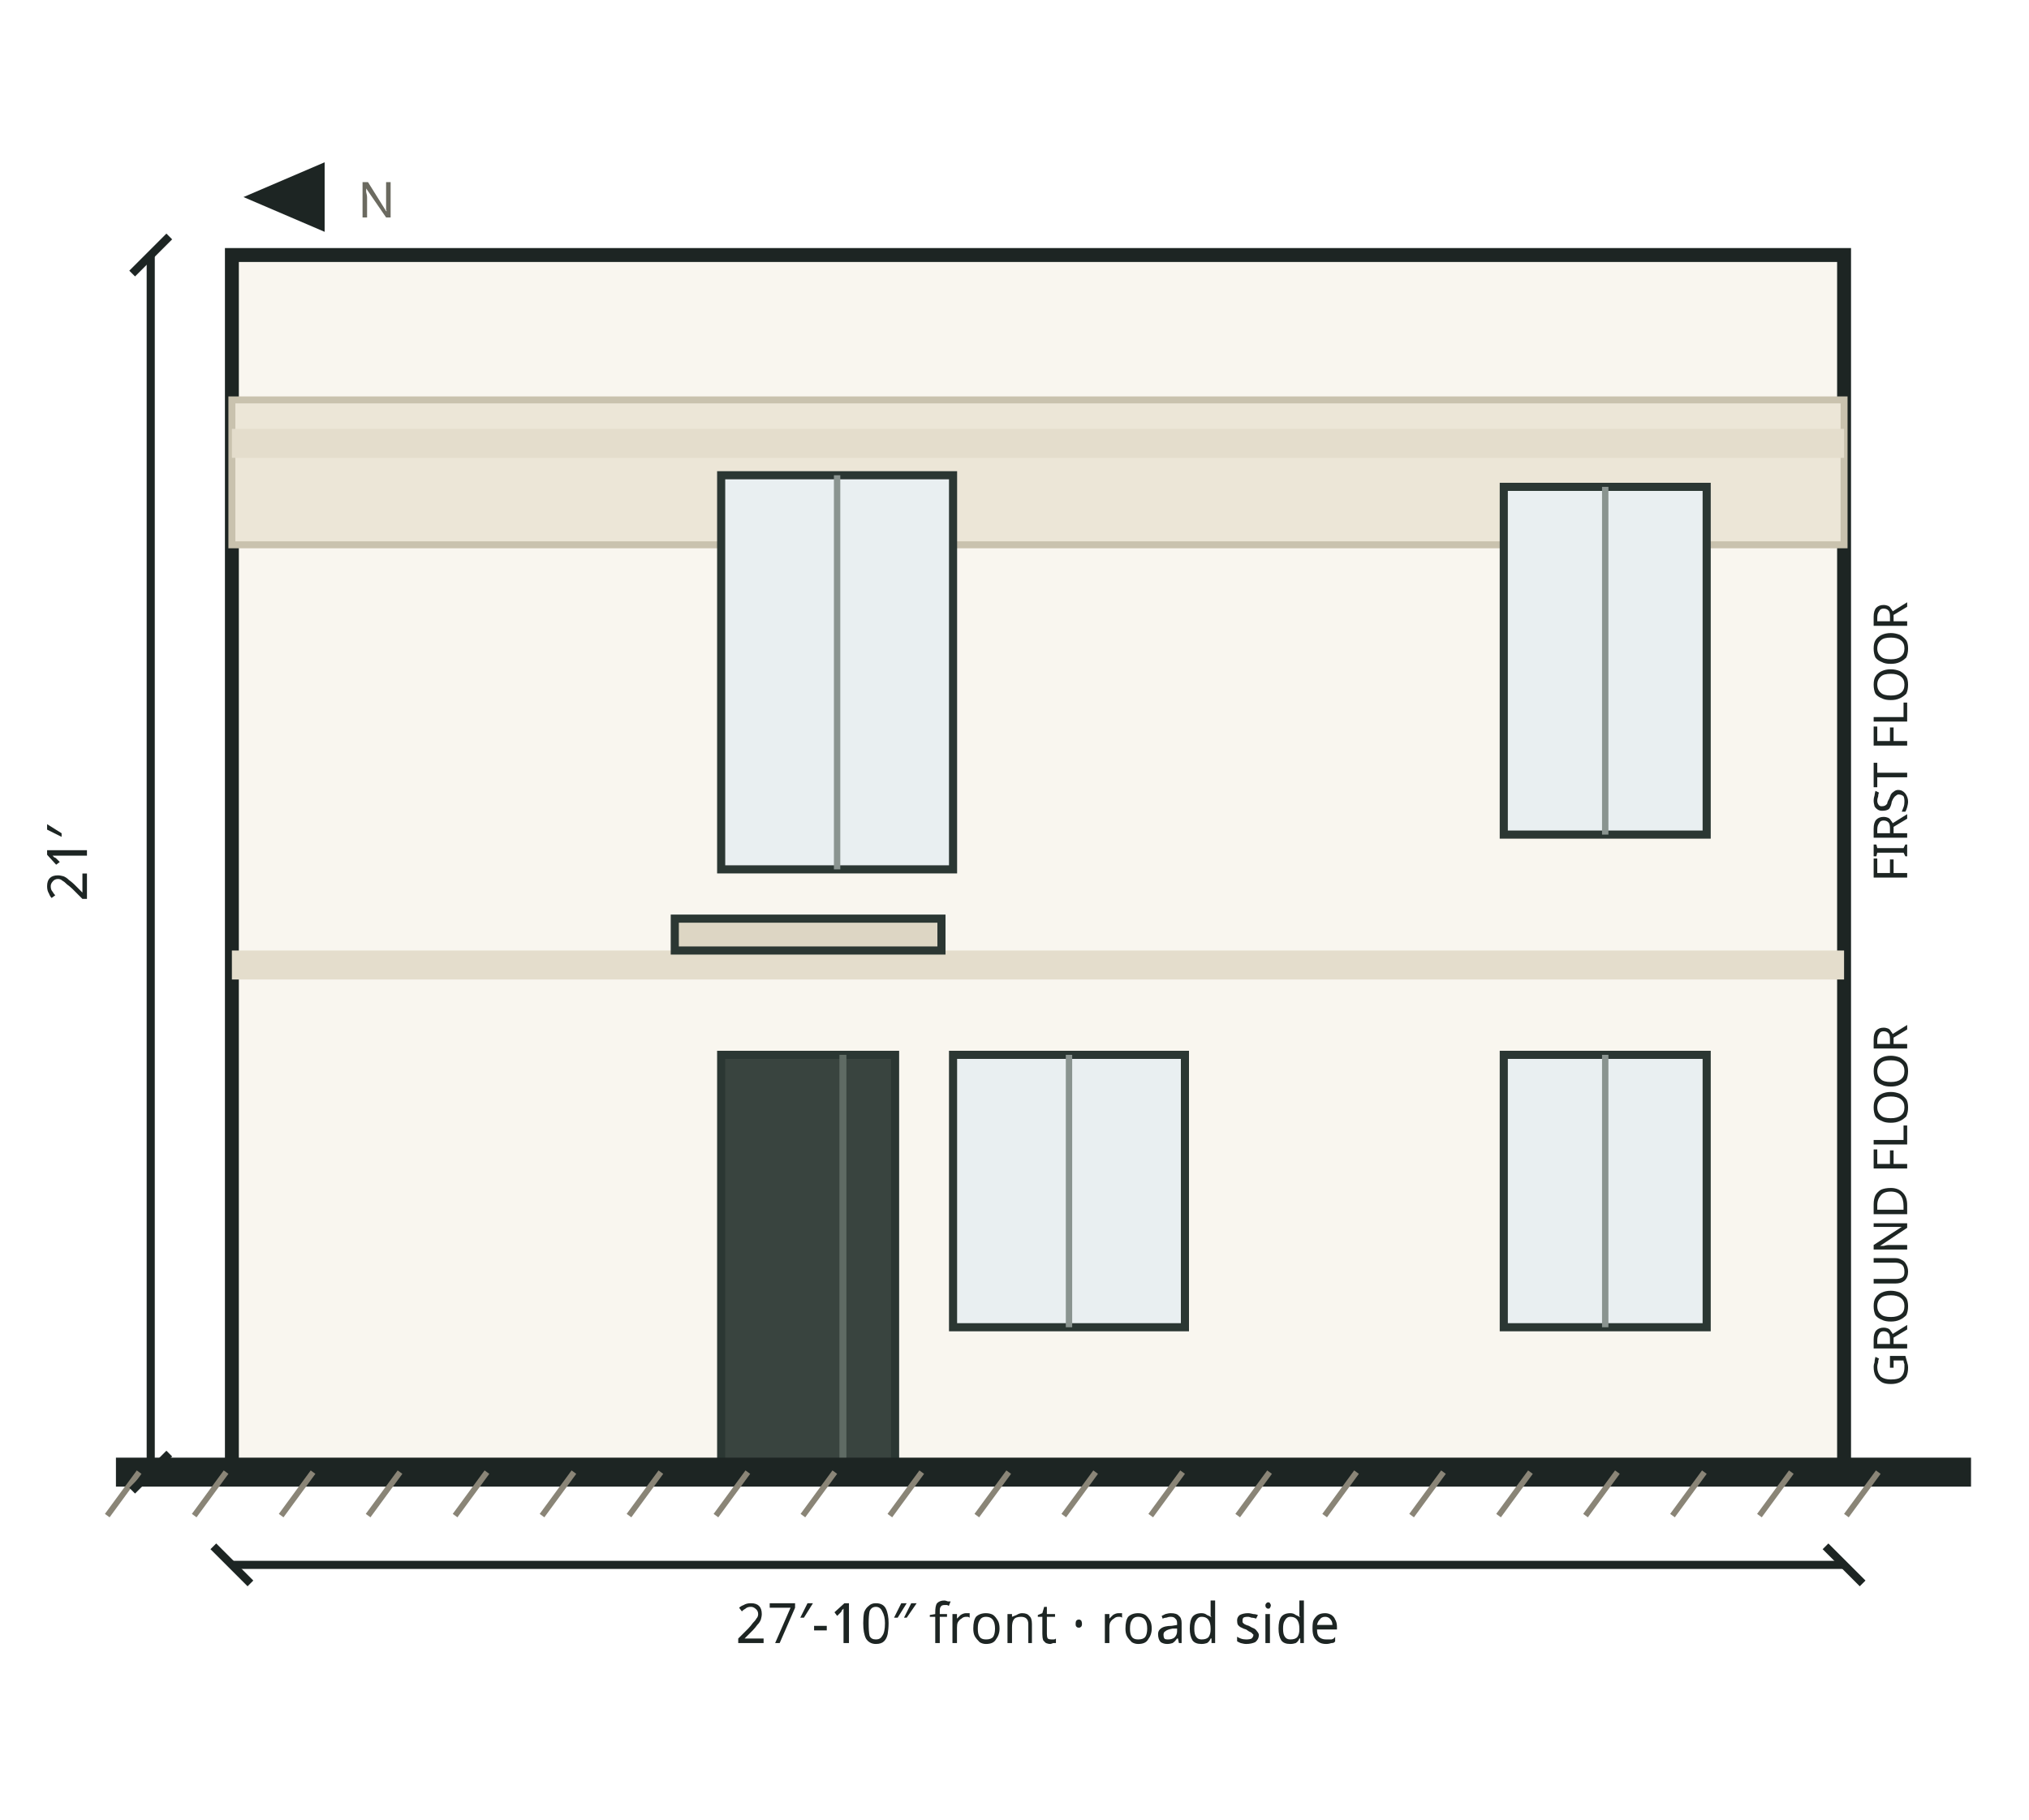
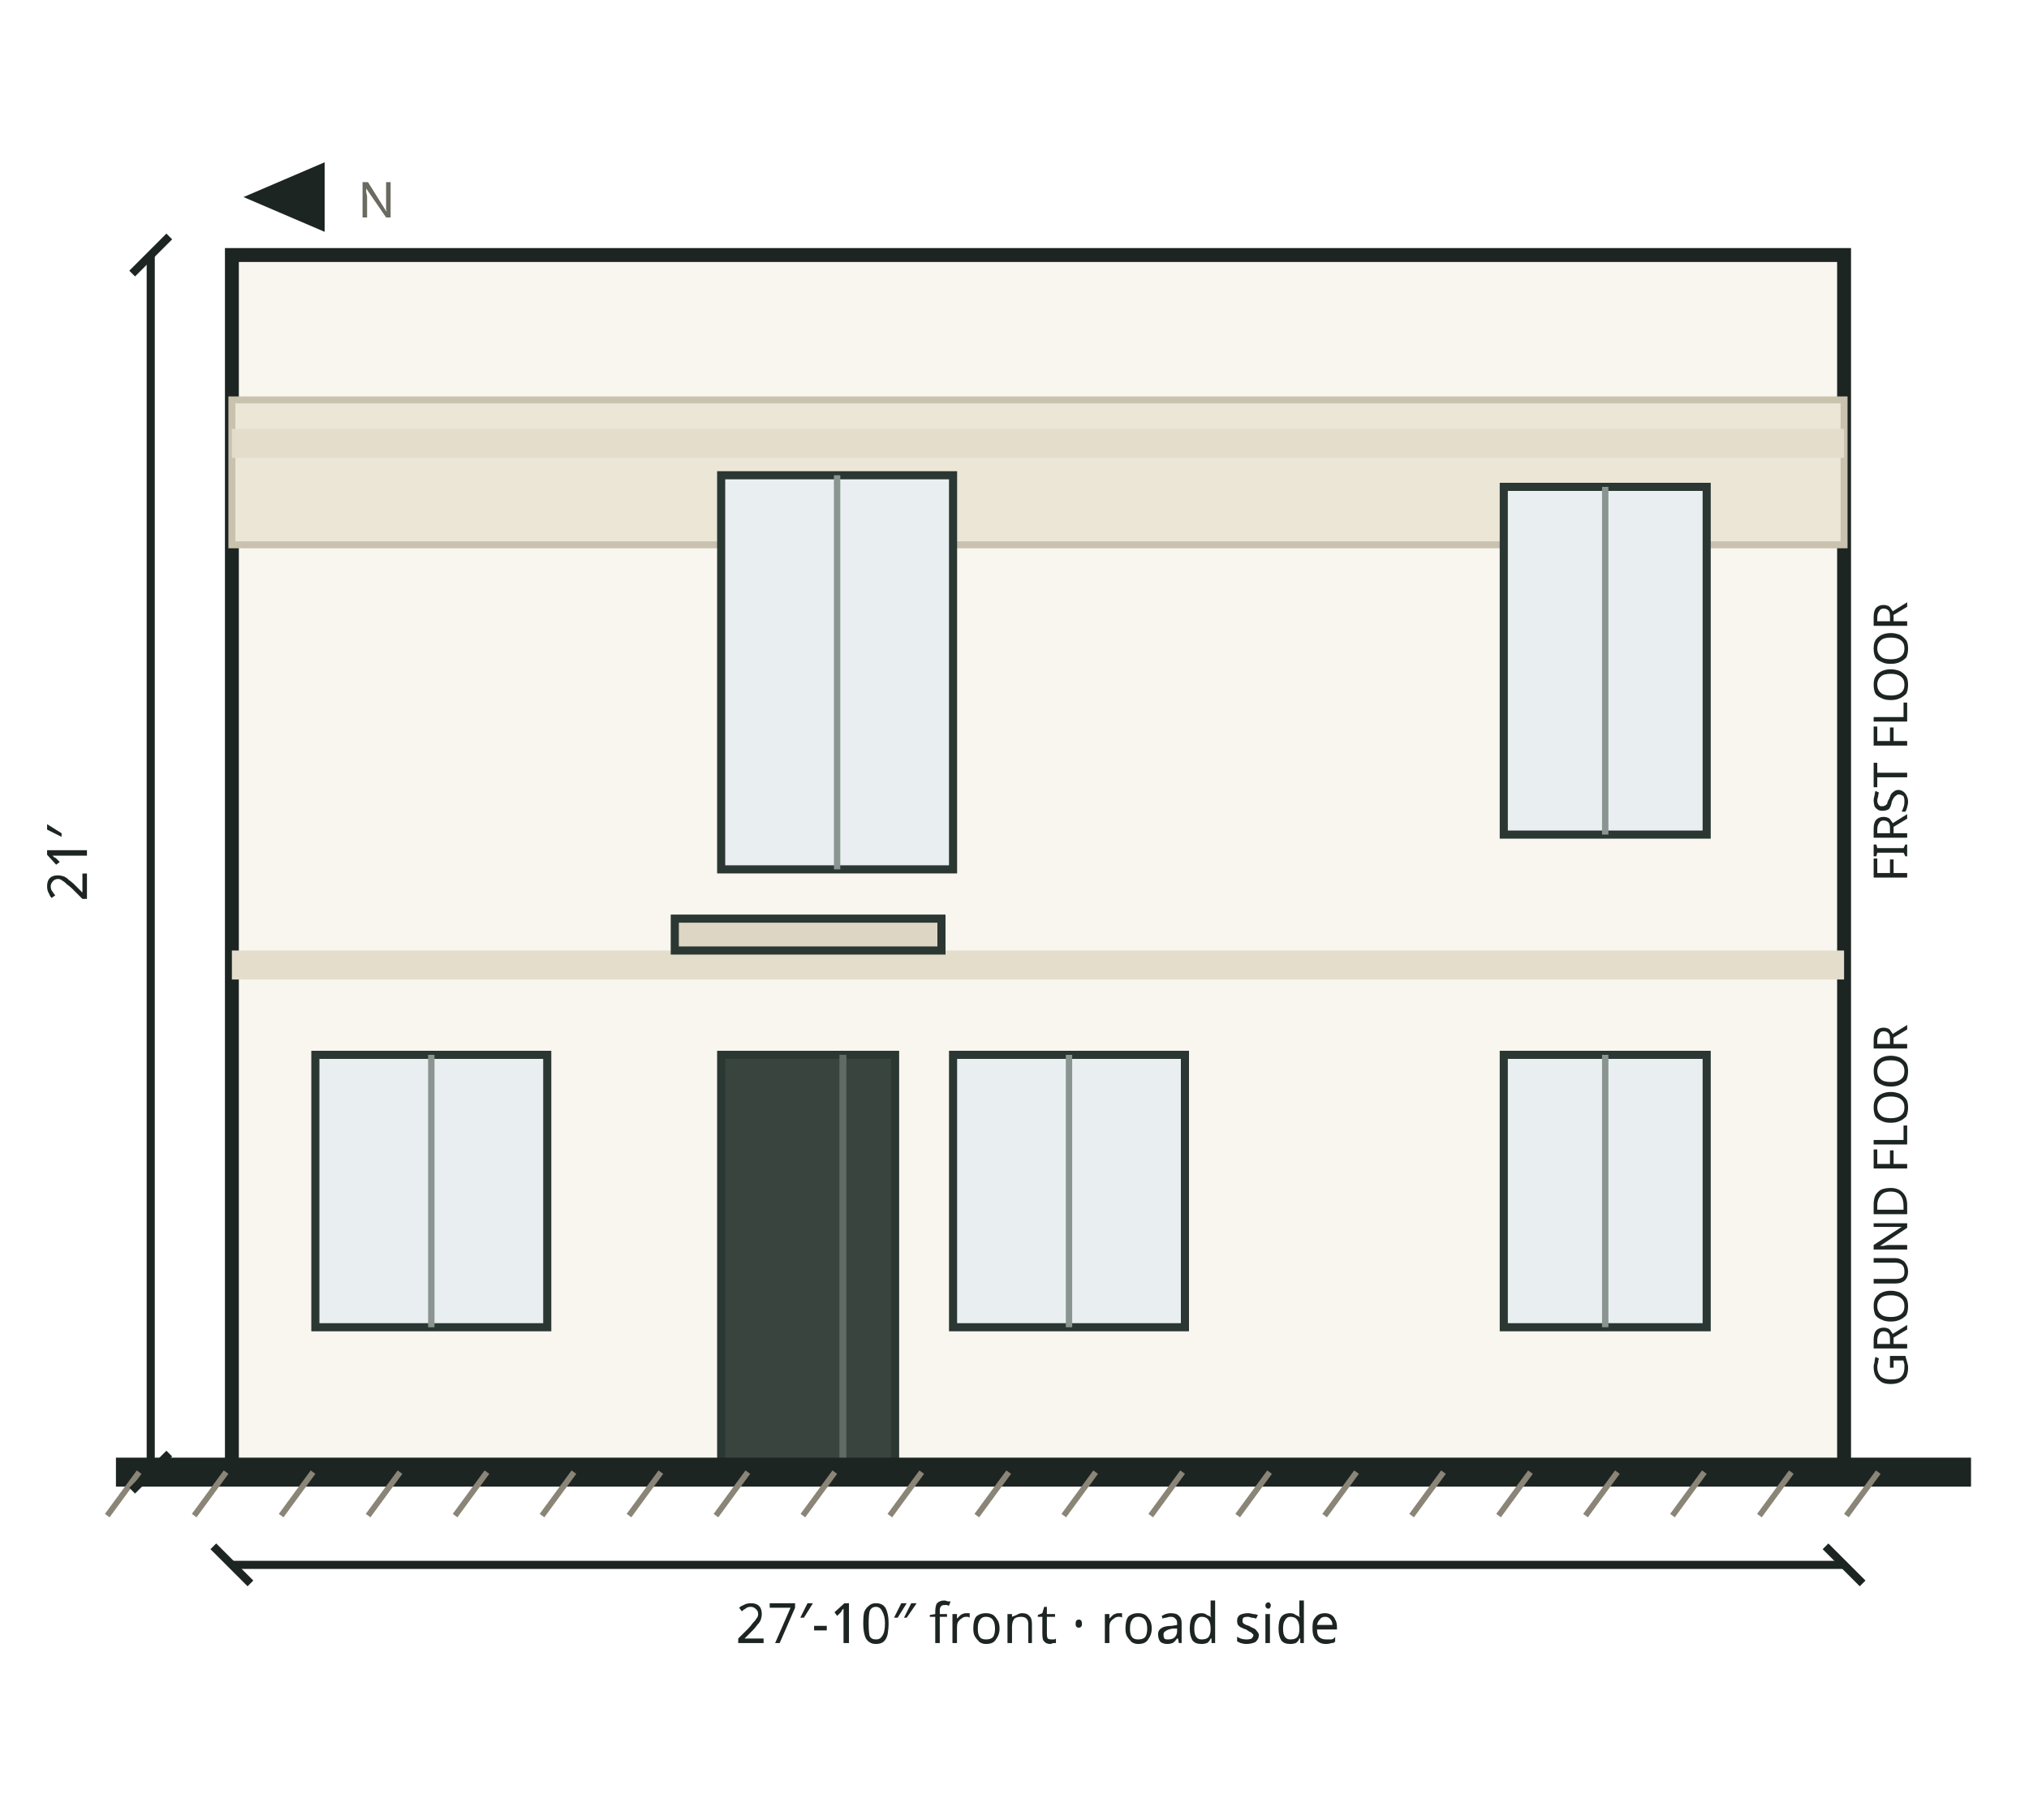
<svg xmlns="http://www.w3.org/2000/svg" viewBox="0 0.6 35 31.4" style="max-width:740px">
  <rect x="4" y="5" width="27.81" height="21" fill="#f9f6ef" stroke="#1d2523" stroke-width="0.24" />
  <rect x="4" y="7.5" width="27.81" height="2.5" fill="#ece6d7" stroke="#c9c2ae" stroke-width="0.12" />
  <rect x="4" y="17" width="27.81" height="0.5" fill="#e4ddcc" stroke="none" stroke-width="0" />
  <rect x="4" y="8" width="27.81" height="0.5" fill="#e4ddcc" stroke="none" stroke-width="0" />
  <rect x="12.44" y="18.8" width="3" height="7.2" fill="#39443f" stroke="#2b3733" stroke-width="0.14" />
  <line x1="14.54" y1="18.8" x2="14.54" y2="26" stroke="#5f6b64" stroke-width="0.12" />
+   <rect x="5.44" y="18.8" width="4" height="4.7" fill="#e9eff1" stroke="#2b3733" stroke-width="0.14" />
+   <line x1="7.44" y1="18.8" x2="7.44" y2="23.5" stroke="#8a9490" stroke-width="0.11" />
  <rect x="16.44" y="18.8" width="4" height="4.7" fill="#e9eff1" stroke="#2b3733" stroke-width="0.14" />
  <line x1="18.44" y1="18.8" x2="18.44" y2="23.5" stroke="#8a9490" stroke-width="0.11" />
  <rect x="25.94" y="18.8" width="3.5" height="4.7" fill="#e9eff1" stroke="#2b3733" stroke-width="0.14" />
  <line x1="27.69" y1="18.8" x2="27.69" y2="23.5" stroke="#8a9490" stroke-width="0.11" />
  <rect x="12.44" y="8.8" width="4" height="6.8" fill="#e9eff1" stroke="#2b3733" stroke-width="0.14" />
  <line x1="14.44" y1="8.8" x2="14.44" y2="15.6" stroke="#8a9490" stroke-width="0.11" />
  <rect x="25.94" y="9" width="3.5" height="6" fill="#e9eff1" stroke="#2b3733" stroke-width="0.14" />
  <line x1="27.69" y1="9" x2="27.69" y2="15" stroke="#8a9490" stroke-width="0.11" />
  <rect x="11.64" y="16.45" width="4.6" height="0.55" fill="#ddd6c4" stroke="#2b3733" stroke-width="0.14" />
  <line x1="2" y1="26" x2="34" y2="26" stroke="#1d2523" stroke-width="0.5" />
  <line x1="2.4" y1="26" x2="1.85" y2="26.75" stroke="#8a8577" stroke-width="0.1" />
  <line x1="3.9" y1="26" x2="3.35" y2="26.75" stroke="#8a8577" stroke-width="0.1" />
  <line x1="5.4" y1="26" x2="4.85" y2="26.75" stroke="#8a8577" stroke-width="0.1" />
  <line x1="6.9" y1="26" x2="6.35" y2="26.75" stroke="#8a8577" stroke-width="0.1" />
  <line x1="8.4" y1="26" x2="7.85" y2="26.75" stroke="#8a8577" stroke-width="0.1" />
  <line x1="9.9" y1="26" x2="9.35" y2="26.75" stroke="#8a8577" stroke-width="0.1" />
  <line x1="11.4" y1="26" x2="10.85" y2="26.75" stroke="#8a8577" stroke-width="0.1" />
  <line x1="12.9" y1="26" x2="12.35" y2="26.75" stroke="#8a8577" stroke-width="0.1" />
  <line x1="14.4" y1="26" x2="13.85" y2="26.75" stroke="#8a8577" stroke-width="0.1" />
  <line x1="15.9" y1="26" x2="15.35" y2="26.75" stroke="#8a8577" stroke-width="0.1" />
  <line x1="17.4" y1="26" x2="16.85" y2="26.75" stroke="#8a8577" stroke-width="0.1" />
  <line x1="18.9" y1="26" x2="18.35" y2="26.75" stroke="#8a8577" stroke-width="0.1" />
  <line x1="20.4" y1="26" x2="19.85" y2="26.75" stroke="#8a8577" stroke-width="0.1" />
  <line x1="21.9" y1="26" x2="21.35" y2="26.75" stroke="#8a8577" stroke-width="0.1" />
  <line x1="23.4" y1="26" x2="22.85" y2="26.75" stroke="#8a8577" stroke-width="0.1" />
  <line x1="24.9" y1="26" x2="24.35" y2="26.75" stroke="#8a8577" stroke-width="0.1" />
  <line x1="26.4" y1="26" x2="25.85" y2="26.75" stroke="#8a8577" stroke-width="0.1" />
  <line x1="27.9" y1="26" x2="27.35" y2="26.75" stroke="#8a8577" stroke-width="0.1" />
  <line x1="29.4" y1="26" x2="28.85" y2="26.75" stroke="#8a8577" stroke-width="0.1" />
  <line x1="30.9" y1="26" x2="30.35" y2="26.75" stroke="#8a8577" stroke-width="0.1" />
  <line x1="32.4" y1="26" x2="31.85" y2="26.75" stroke="#8a8577" stroke-width="0.1" />
  <line x1="2.6" y1="26" x2="2.6" y2="5" stroke="#1d2523" stroke-width="0.14" />
  <line x1="2.28" y1="26.32" x2="2.92" y2="25.68" stroke="#1d2523" stroke-width="0.14" />
  <line x1="2.28" y1="5.32" x2="2.92" y2="4.68" stroke="#1d2523" stroke-width="0.14" />
  <text x="1.5" y="15.5" font-size="0.95" fill="#1d2523" text-anchor="middle" font-family="system-ui,sans-serif" transform="rotate(-90 1.5 15.5)">21′</text>
  <line x1="4" y1="27.6" x2="31.81" y2="27.6" stroke="#1d2523" stroke-width="0.14" />
  <line x1="3.68" y1="27.28" x2="4.32" y2="27.92" stroke="#1d2523" stroke-width="0.14" />
  <line x1="31.49" y1="27.28" x2="32.13" y2="27.92" stroke="#1d2523" stroke-width="0.14" />
  <text x="17.9" y="28.95" font-size="0.95" fill="#1d2523" text-anchor="middle" font-family="system-ui,sans-serif">27′-10″ front · road side</text>
  <path d="M5.6 3.4 L4.2 4.0 L5.6 4.6 Z" fill="#1d2523" stroke="#1d2523" stroke-width="0" />
  <text x="6.5" y="4.35" font-size="0.85" fill="#6b6a60" text-anchor="middle" font-family="system-ui,sans-serif">N</text>
  <text x="32.9" y="13.4" font-size="0.8" fill="#1d2523" text-anchor="middle" font-family="system-ui,sans-serif" transform="rotate(-90 32.9 13.4)">FIRST FLOOR</text>
  <text x="32.9" y="21.4" font-size="0.8" fill="#1d2523" text-anchor="middle" font-family="system-ui,sans-serif" transform="rotate(-90 32.9 21.4)">GROUND FLOOR</text>
</svg>
